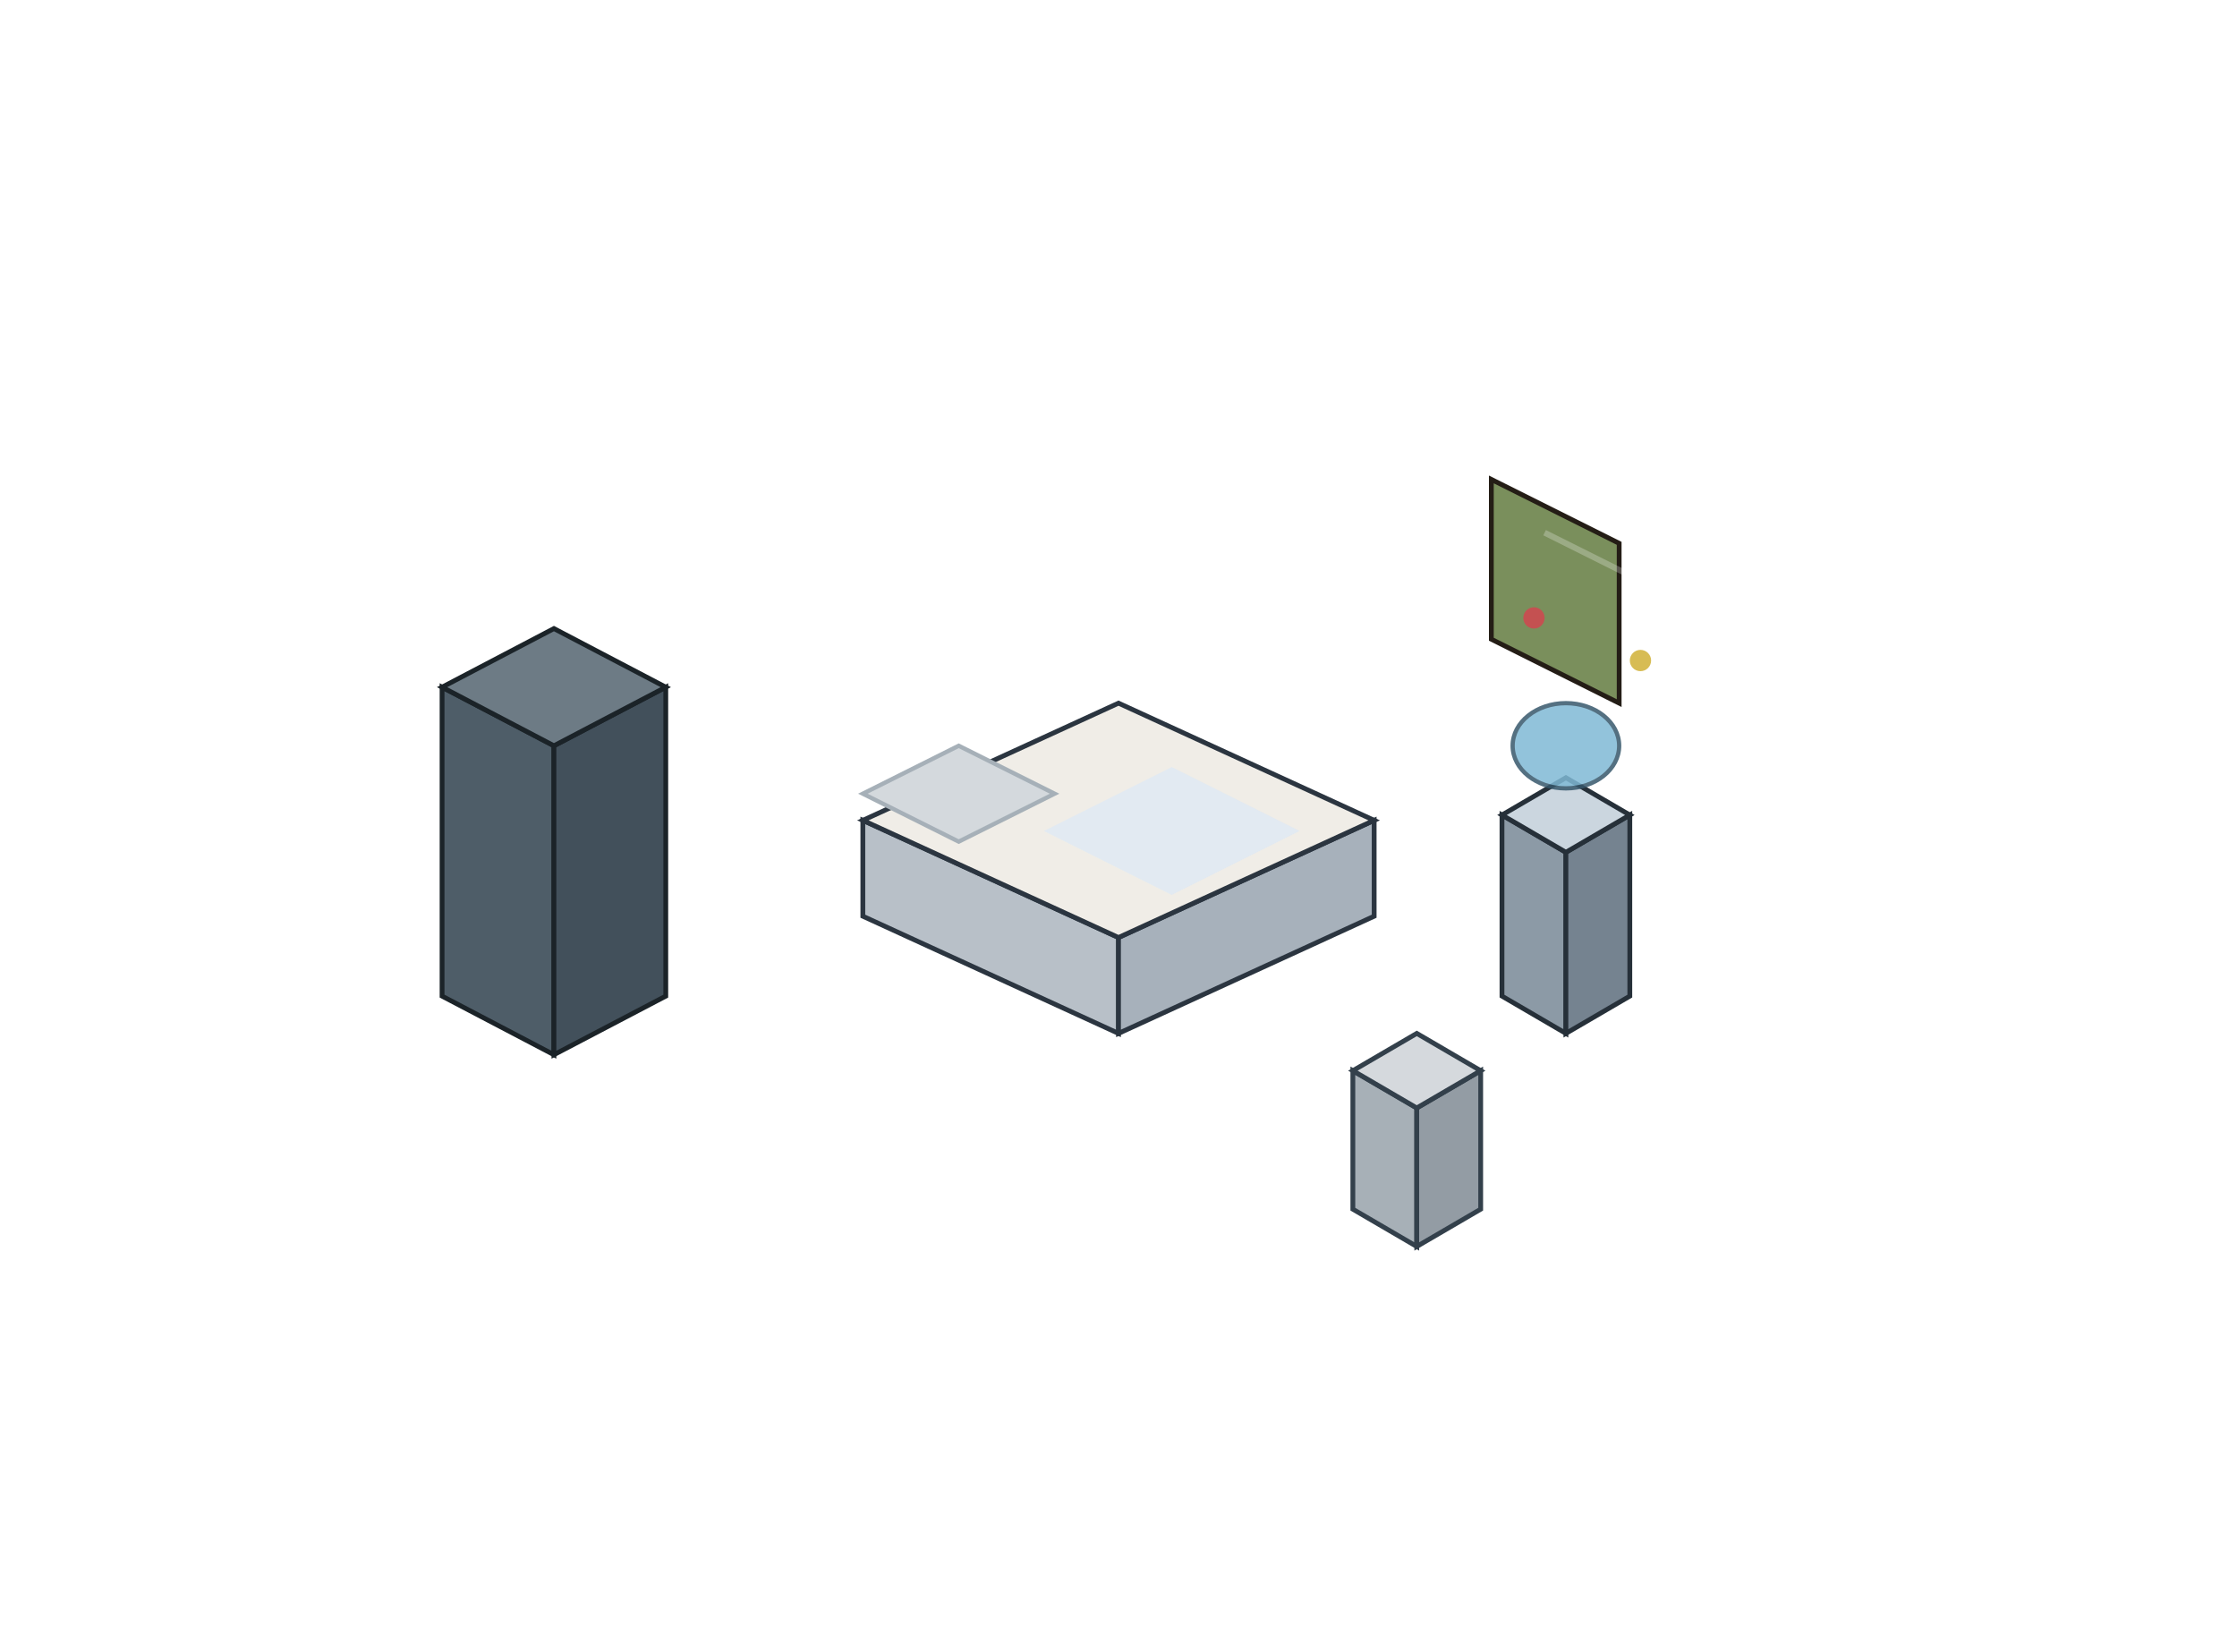
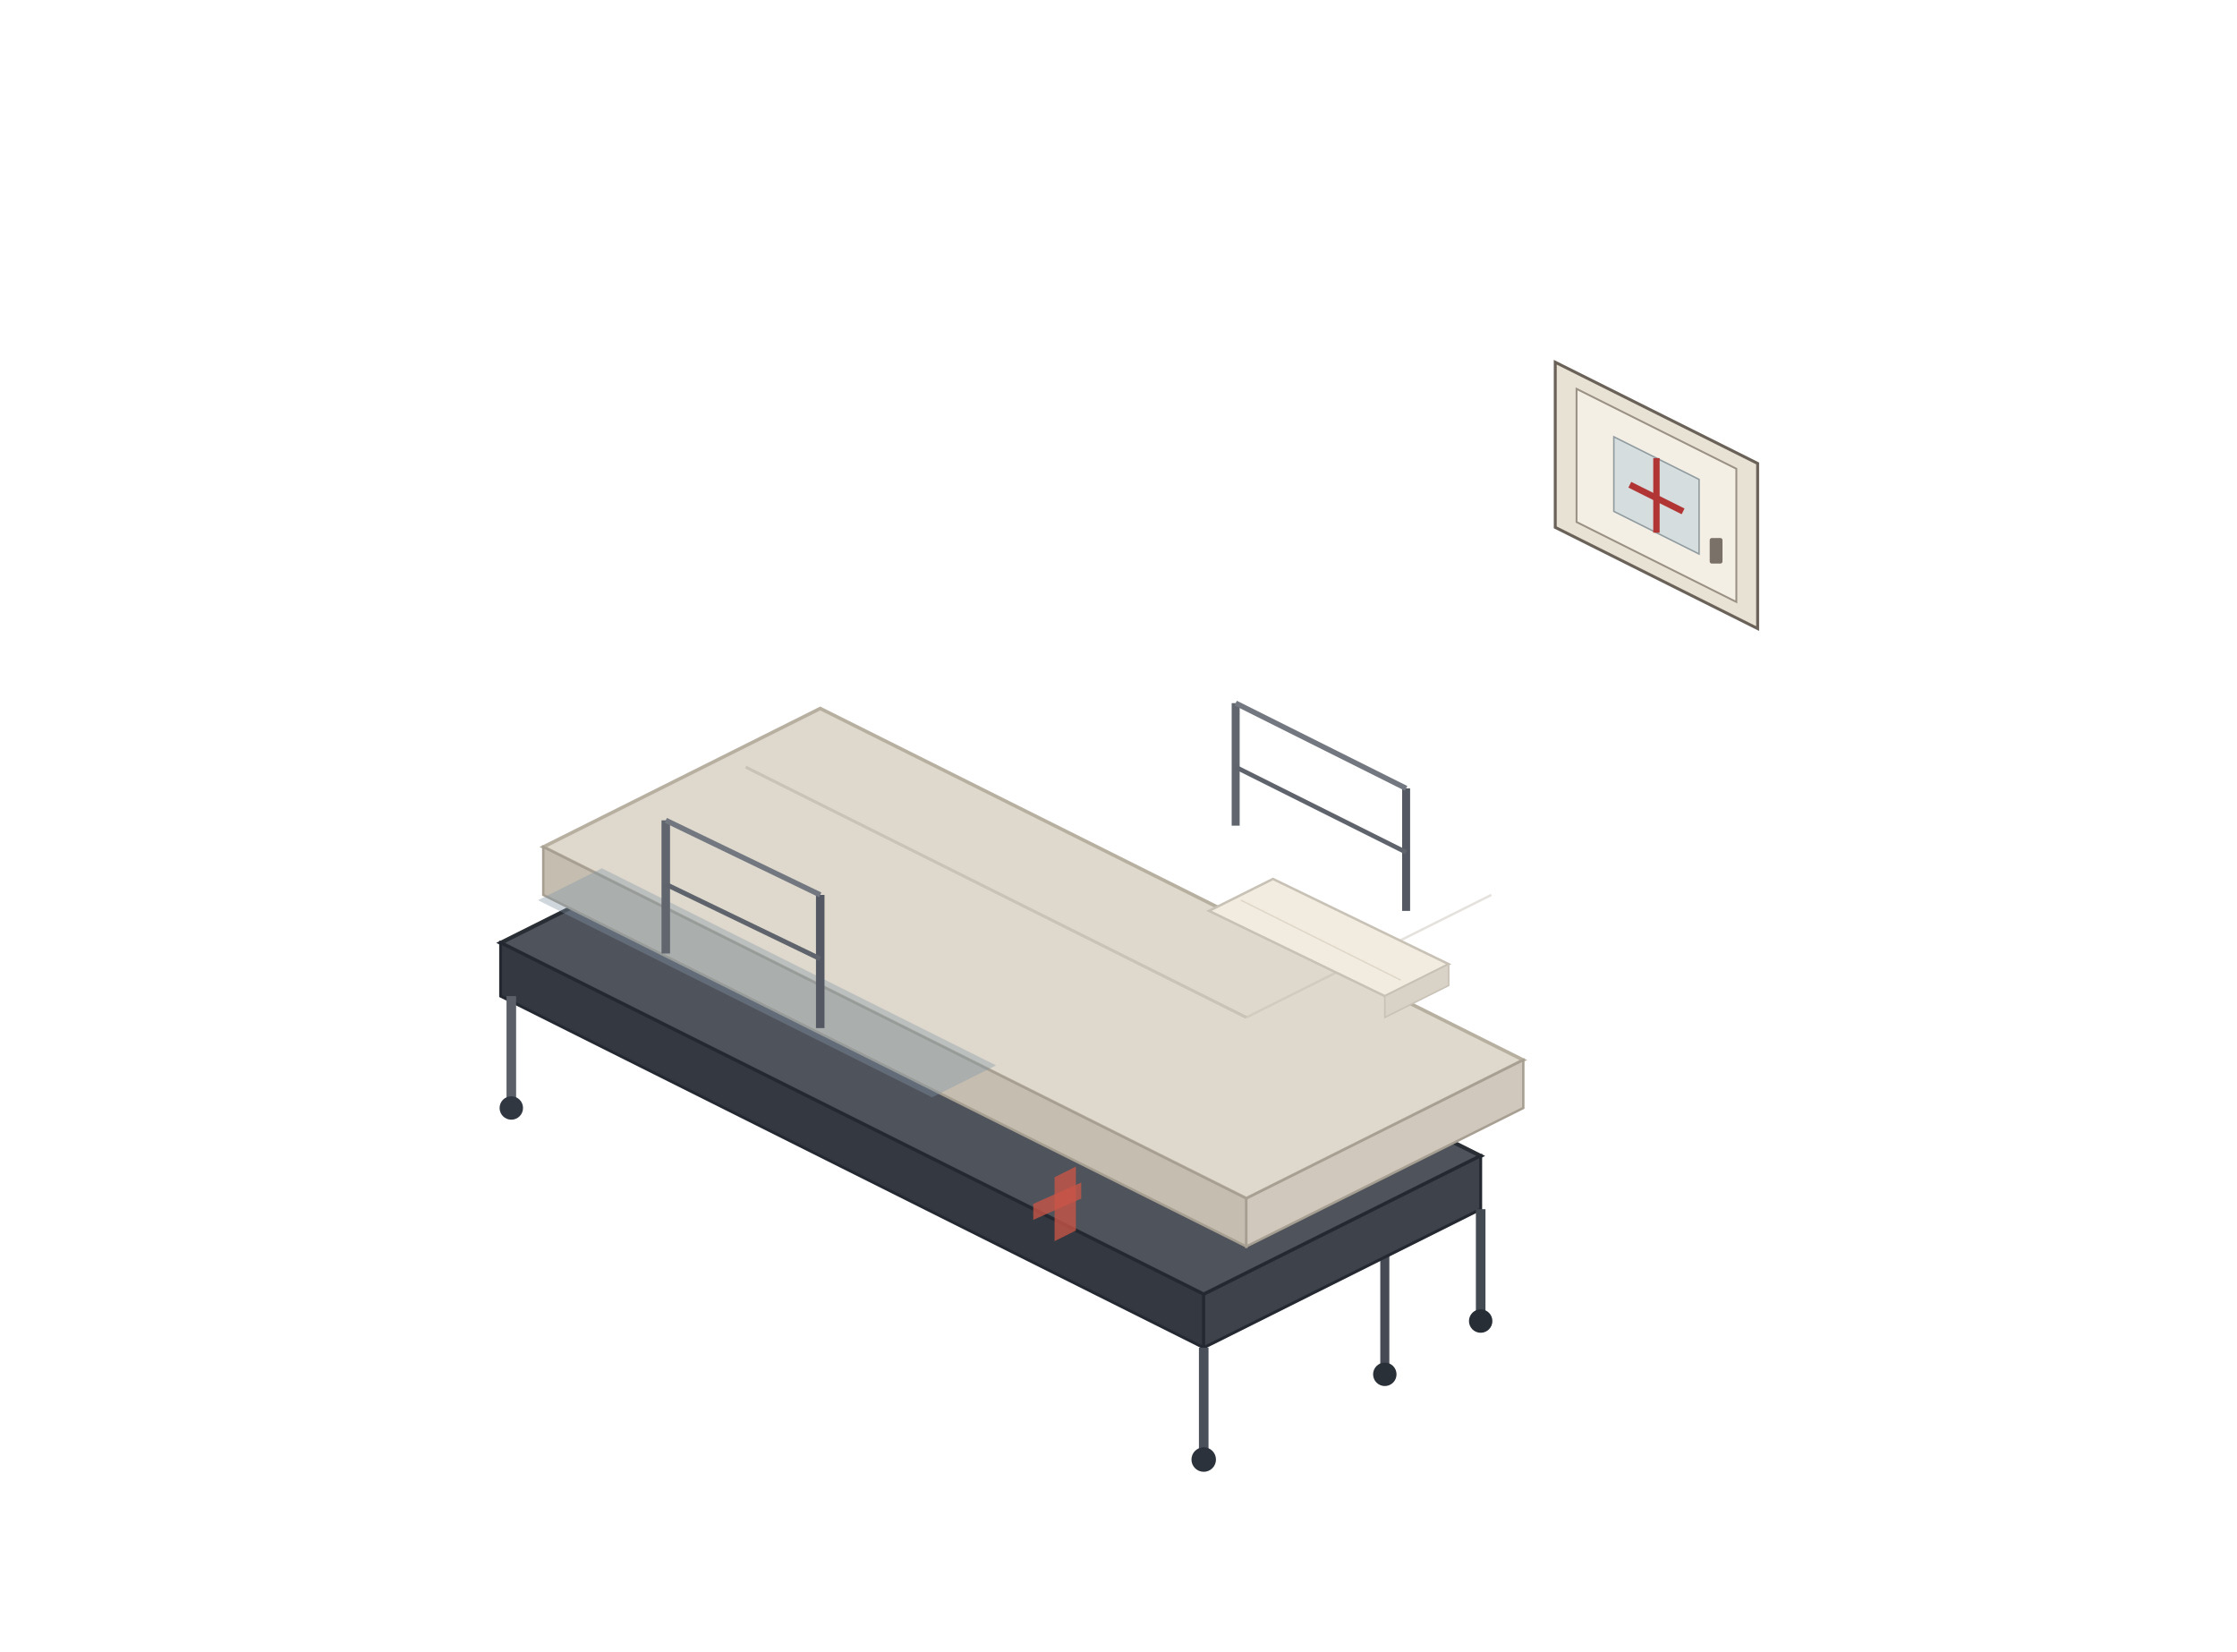
<svg xmlns="http://www.w3.org/2000/svg" viewBox="20 0 420 310">
-   <g>
-     <polygon points="182,154 230,176 230,194 182,172" fill="#b8c0c8" stroke="#2b3540" stroke-width="0.9" />
-     <polygon points="278,154 230,176 230,194 278,172" fill="#a7b1bb" stroke="#2b3540" stroke-width="0.9" />
-     <polygon points="230,132 278,154 230,176 182,154" fill="#f0ede7" stroke="#2b3540" stroke-width="0.9" />
-     <polygon points="200,140 218,149 200,158 182,149" fill="#d4d9dd" stroke="#a6b0b8" stroke-width="0.8" />
-     <polygon points="240,144 264,156 240,168 216,156" fill="#dbe8f6" opacity="0.7" />
-     <polygon points="103,129 124,140 124,198 103,187" fill="#4e5d68" stroke="#1b2328" stroke-width="0.9" />
-     <polygon points="145,129 124,140 124,198 145,187" fill="#42505b" stroke="#1b2328" stroke-width="0.9" />
-     <polygon points="124,118 145,129 124,140 103,129" fill="#6d7b85" stroke="#1b2328" stroke-width="0.9" />
-     <polygon points="302,153 314,160 314,194 302,187" fill="#8c9aa6" stroke="#263039" stroke-width="0.9" />
-     <polygon points="326,153 314,160 314,194 326,187" fill="#758390" stroke="#263039" stroke-width="0.9" />
-     <polygon points="314,146 326,153 314,160 302,153" fill="#cbd6df" stroke="#263039" stroke-width="0.9" />
-     <ellipse cx="314" cy="140" rx="10" ry="8" fill="#7fb9d5" stroke="#36576b" stroke-width="0.8" opacity="0.85" />
-     <polygon points="274,201 286,208 286,234 274,227" fill="#a7b0b7" stroke="#33404b" stroke-width="0.9" />
-     <polygon points="298,201 286,208 286,234 298,227" fill="#939ca4" stroke="#33404b" stroke-width="0.9" />
-     <polygon points="286,194 298,201 286,208 274,201" fill="#d5d9dd" stroke="#33404b" stroke-width="0.9" />
-     <polygon points="300,90 324,102 324,132 300,120" fill="#7a8f5c" stroke="#241d16" stroke-width="0.9" />
-     <line x1="310" y1="100" x2="326" y2="108" stroke="rgba(255,255,255,0.25)" stroke-width="1.1" />
-     <circle cx="308" cy="116" r="2" fill="#c45151" />
-     <circle cx="328" cy="124" r="2" fill="#d7bc54" />
+   <g id="wall-med-lockbox">
+     <polygon points="312,68 350,87 350,118 312,99" fill="#e8e2d4" stroke="#6a6258" stroke-width="0.55" />
+     <polygon points="316,73 346,88 346,113 316,98" fill="#f3efe4" stroke="#9a9184" stroke-width="0.35" />
+     <polygon points="323,82 339,90 339,104 323,96" fill="#c9d6dc" stroke="#6b7b86" stroke-width="0.28" opacity="0.72" />
+     <line x1="331" y1="86" x2="331" y2="100" stroke="#b23535" stroke-width="1.2" />
+     <line x1="326" y1="91" x2="336" y2="96" stroke="#b23535" stroke-width="1.2" />
+     <rect x="341" y="101" width="2.4" height="4.8" rx="0.4" fill="#7a7168" />
+   </g>
+   <g id="medical-bed">
+     <line x1="157" y1="173" x2="157" y2="196" stroke="#555862" stroke-width="1.7" />
+     <line x1="280" y1="234" x2="280" y2="257" stroke="#454a54" stroke-width="1.7" />
+     <circle cx="157" cy="197" r="2.2" fill="#313741" />
+     <circle cx="280" cy="258" r="2.2" fill="#2a3038" />
+     <polygon points="166,151 298,217 246,243 114,177" fill="#4f535c" stroke="#292d34" stroke-width="0.75" />
+     <polygon points="114,177 246,243 246,253 114,187" fill="#343941" stroke="#242830" stroke-width="0.55" />
+     <polygon points="298,217 246,243 246,253 298,227" fill="#3d424b" stroke="#242830" stroke-width="0.55" />
+     <polygon points="174,133 306,199 254,225 122,159" fill="#ded9cc" stroke="#b7afa0" stroke-width="0.65" />
+     <polygon points="122,159 254,225 254,234 122,168" fill="#c4bdb0" stroke="#a79f92" stroke-width="0.45" />
+     <polygon points="306,199 254,225 254,234 306,208" fill="#d0c8bc" stroke="#a79f92" stroke-width="0.45" />
+     <polygon points="133,163 207,200 195,206 121,169" fill="#8196a6" opacity="0.38" />
+     <line x1="160" y1="144" x2="254" y2="191" stroke="#c1baad" stroke-width="0.55" opacity="0.72" />
+     <line x1="254" y1="191" x2="300" y2="168" stroke="#c1baad" stroke-width="0.45" opacity="0.42" />
+     <polygon points="259,165 292,181 280,187 247,171" fill="#f1ecdf" stroke="#c8c1b5" stroke-width="0.45" />
+     <polygon points="280,187 292,181 292,185 280,191" fill="#d9d2c6" stroke="#c8c1b5" stroke-width="0.28" />
+     <line x1="253" y1="169" x2="283" y2="184" stroke="#d0c7b8" stroke-width="0.25" opacity="0.6" />
+     <line x1="145" y1="154" x2="145" y2="179" stroke="#60656e" stroke-width="1.6" />
+     <line x1="174" y1="168" x2="174" y2="193" stroke="#535862" stroke-width="1.6" />
+     <line x1="145" y1="154" x2="174" y2="168" stroke="#727780" stroke-width="1.0" />
+     <line x1="145" y1="166" x2="174" y2="180" stroke="#5e636c" stroke-width="0.9" />
+     <line x1="252" y1="132" x2="252" y2="155" stroke="#60656e" stroke-width="1.5" />
+     <line x1="284" y1="148" x2="284" y2="171" stroke="#535862" stroke-width="1.5" />
+     <line x1="252" y1="132" x2="284" y2="148" stroke="#727780" stroke-width="1.0" />
+     <line x1="252" y1="144" x2="284" y2="160" stroke="#5e636c" stroke-width="0.85" />
+     <line x1="116" y1="187" x2="116" y2="207" stroke="#5a5f68" stroke-width="1.8" />
+     <line x1="246" y1="253" x2="246" y2="273" stroke="#4a505a" stroke-width="1.8" />
+     <line x1="298" y1="227" x2="298" y2="247" stroke="#444a52" stroke-width="1.8" />
+     <circle cx="116" cy="208" r="2.2" fill="#303741" />
+     <circle cx="246" cy="274" r="2.3" fill="#2b323b" />
+     <circle cx="298" cy="248" r="2.2" fill="#282e36" />
+     <polygon points="214,226 223,222 223,225 214,229" fill="#c95546" opacity="0.78" />
+     <polygon points="218,221 222,219 222,231 218,233" fill="#c95546" opacity="0.78" />
  </g>
</svg>
